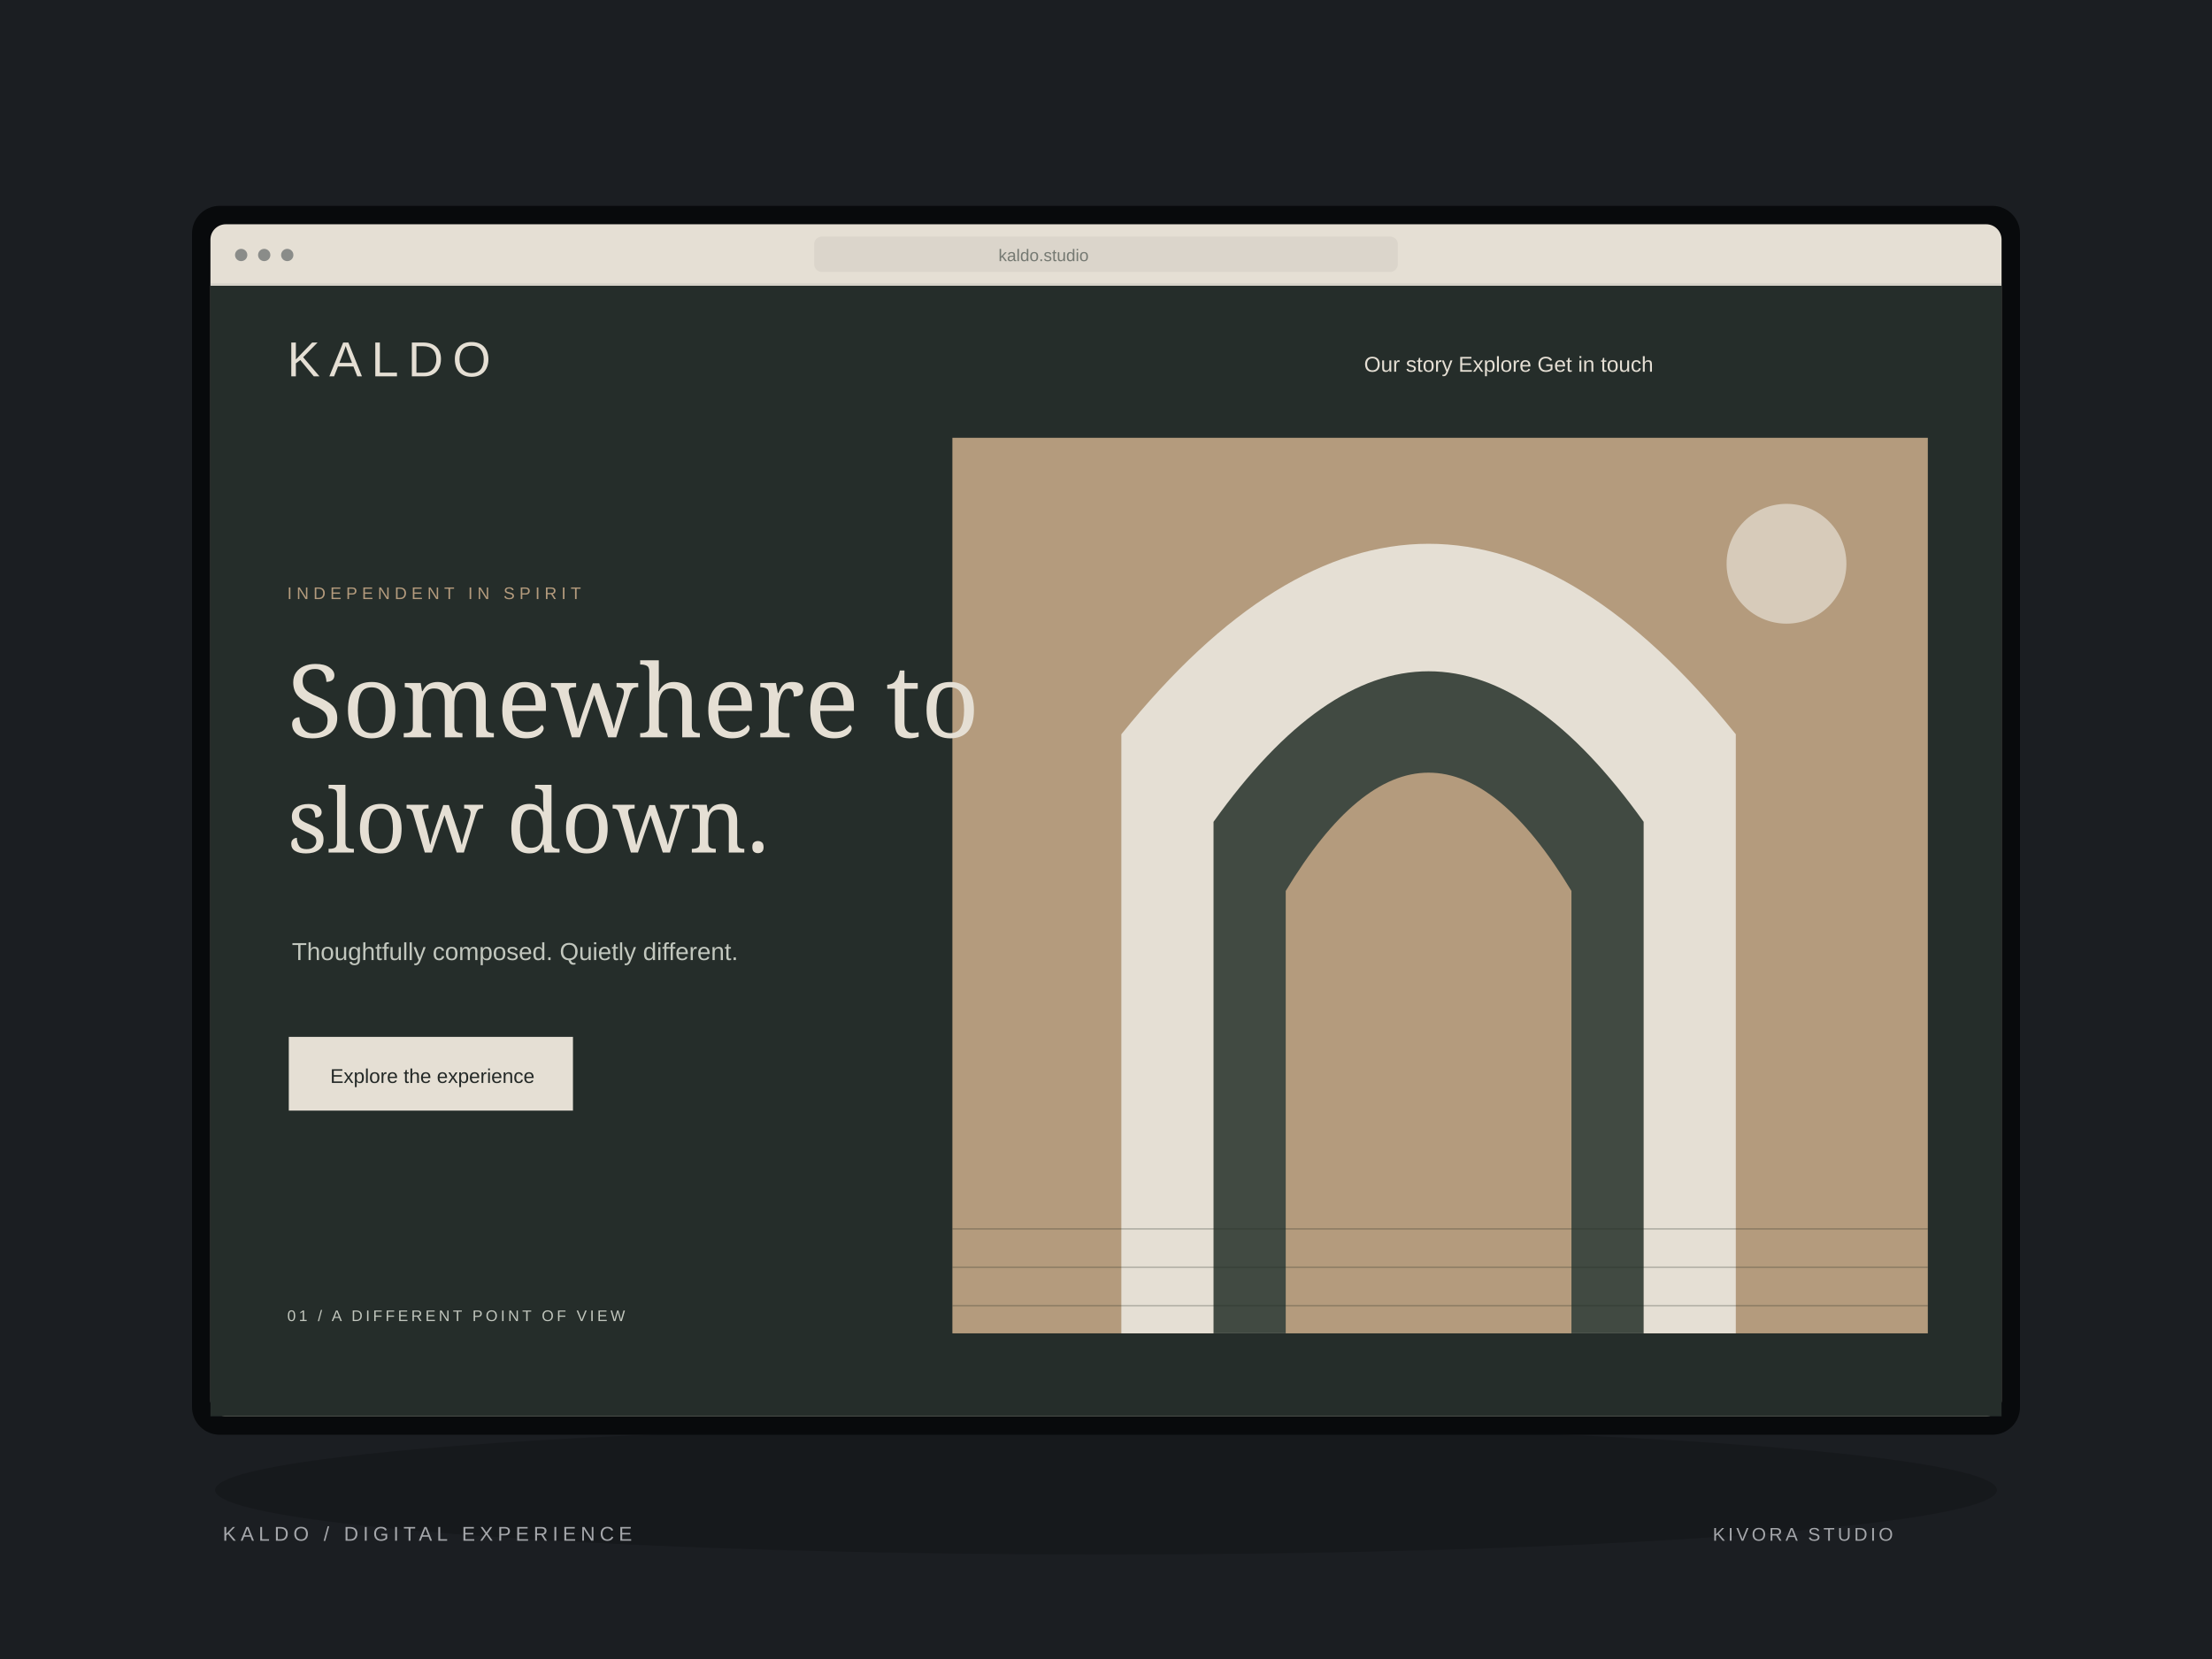
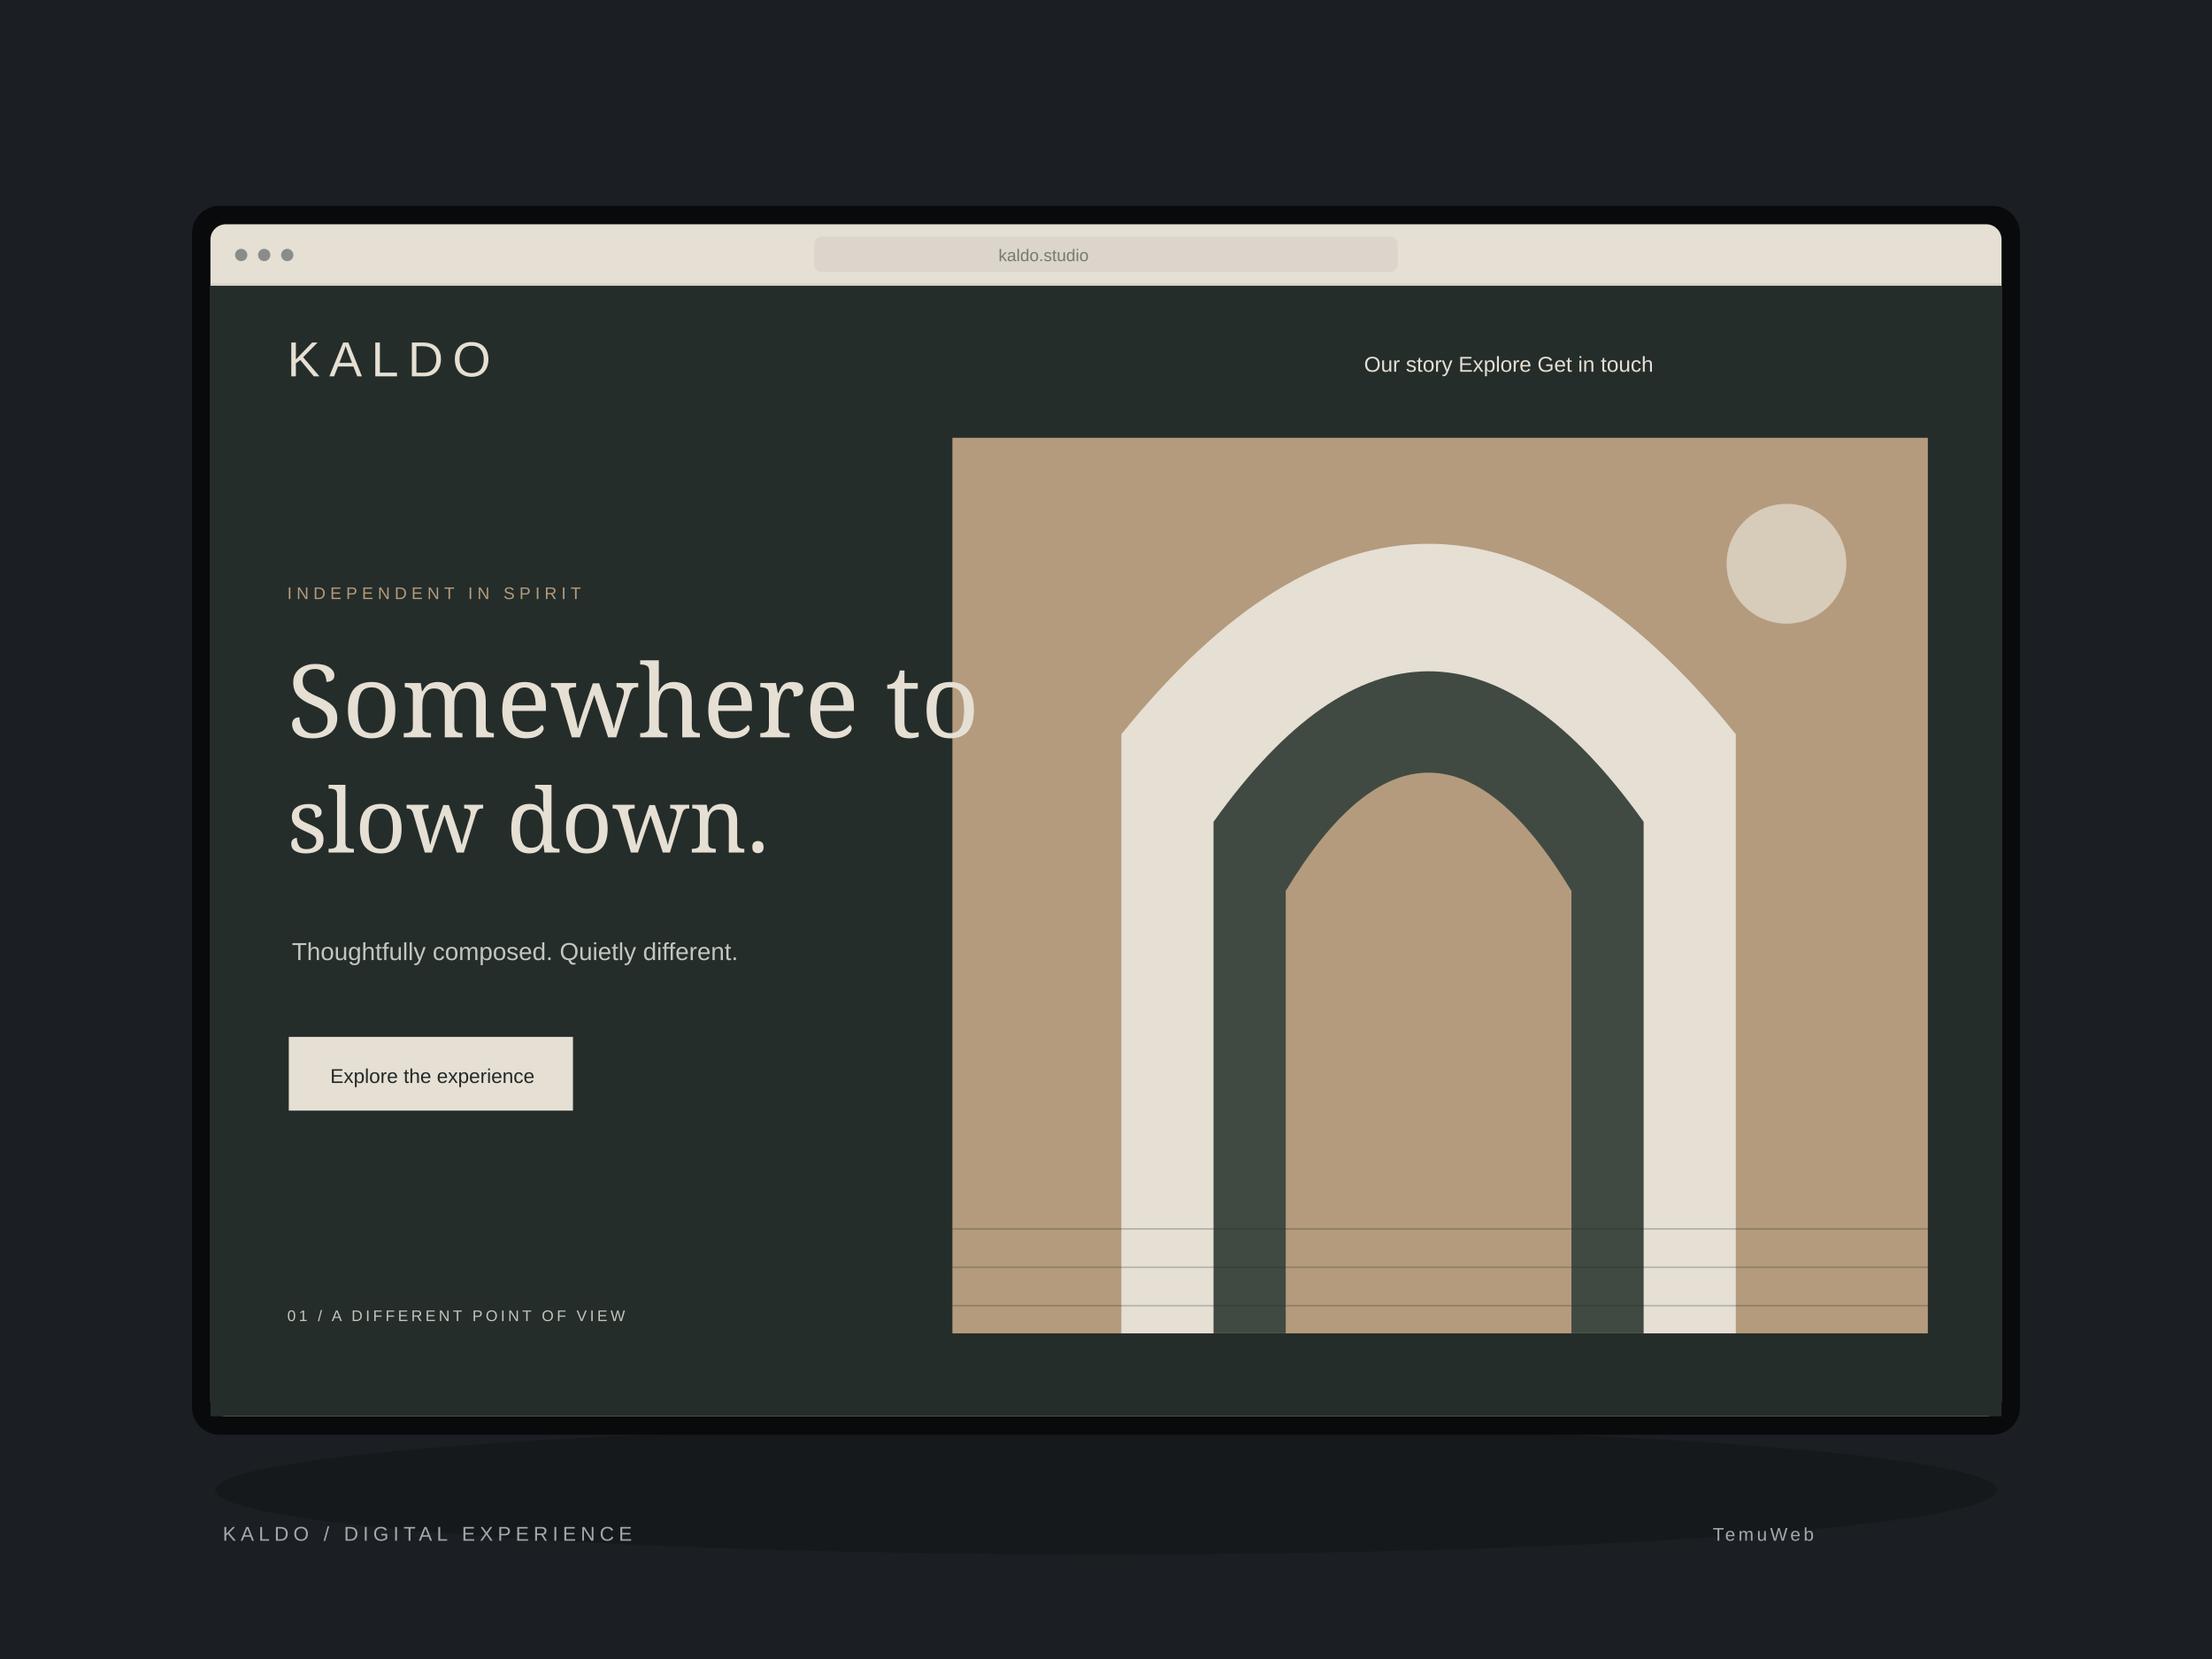
<svg xmlns="http://www.w3.org/2000/svg" width="1440" height="1080" viewBox="0 0 1440 1080">
  <rect width="1440" height="1080" fill="#1b1e22" />
  <ellipse cx="720" cy="970" rx="580" ry="42" fill="#000" opacity=".17" />
  <rect x="125" y="134" width="1190" height="800" rx="18" fill="#080a0c" />
  <rect x="137" y="146" width="1166" height="776" rx="10" fill="#e5dfd4" />
  <path d="M137 185h1166" stroke="#aaa" stroke-opacity=".25" />
  <circle cx="157" cy="166" r="4" fill="#8a8c89" />
  <circle cx="172" cy="166" r="4" fill="#8a8c89" />
  <circle cx="187" cy="166" r="4" fill="#8a8c89" />
  <rect x="530" y="154" width="380" height="23" rx="5" fill="#000" opacity=".045" />
  <text x="650" y="170" font-family="Arial,Helvetica,sans-serif" font-size="11" fill="#757972">kaldo.studio</text>
  <rect x="137" y="186" width="1166" height="736" fill="#252d2a" />
  <text x="187" y="245" font-family="Arial,Helvetica,sans-serif" font-size="32" fill="#e5dfd4" letter-spacing="6">KALDO</text>
  <text x="888" y="242" font-family="Arial,Helvetica,sans-serif" font-size="14" fill="#e5dfd4">Our story     Explore     Get in touch</text>
  <rect x="620" y="285" width="635" height="583" fill="#b49b7d" />
  <path d="M730 868V478Q930 230 1130 478V868" fill="#e5dfd4" />
  <path d="M790 868V535Q930 339 1070 535V868" fill="#414a42" />
  <path d="M837 868V580Q930 426 1023 580V868" fill="#b49b7d" />
  <path d="M620 800h635M620 825h635M620 850h635" stroke="#202820" stroke-opacity=".25" />
  <circle cx="1163" cy="367" r="39" fill="#e5dfd4" opacity=".7" />
  <text x="187" y="390" font-family="Arial,Helvetica,sans-serif" font-size="11" fill="#b49b7d" letter-spacing="3">INDEPENDENT IN SPIRIT</text>
  <text x="187" y="480" font-size="66" fill="#e5dfd4" font-family="Georgia,serif">Somewhere to</text>
  <text x="187" y="555" font-size="58" fill="#e5dfd4" font-family="Georgia,serif">slow down.</text>
  <text x="190" y="625" font-family="Arial,Helvetica,sans-serif" font-size="16" fill="#c2c7be">Thoughtfully composed. Quietly different.</text>
  <rect x="188" y="675" width="185" height="48" fill="#e5dfd4" />
  <text x="215" y="705" font-family="Arial,Helvetica,sans-serif" font-size="13" fill="#242927">Explore the experience</text>
  <text x="187" y="860" font-family="Arial,Helvetica,sans-serif" font-size="10" fill="#c2c7be" letter-spacing="2">01 / A DIFFERENT POINT OF VIEW</text>
  <text x="145" y="1003" font-family="Arial,Helvetica,sans-serif" font-size="13" fill="#a5a7ab" letter-spacing="3">KALDO / DIGITAL EXPERIENCE</text>
-   <text x="1115" y="1003" font-family="Arial,Helvetica,sans-serif" font-size="12" fill="#a5a7ab" letter-spacing="2">KIVORA STUDIO</text>
+   <text x="1115" y="1003" font-family="Arial,Helvetica,sans-serif" font-size="12" fill="#a5a7ab" letter-spacing="2">TemuWeb</text>
</svg>
